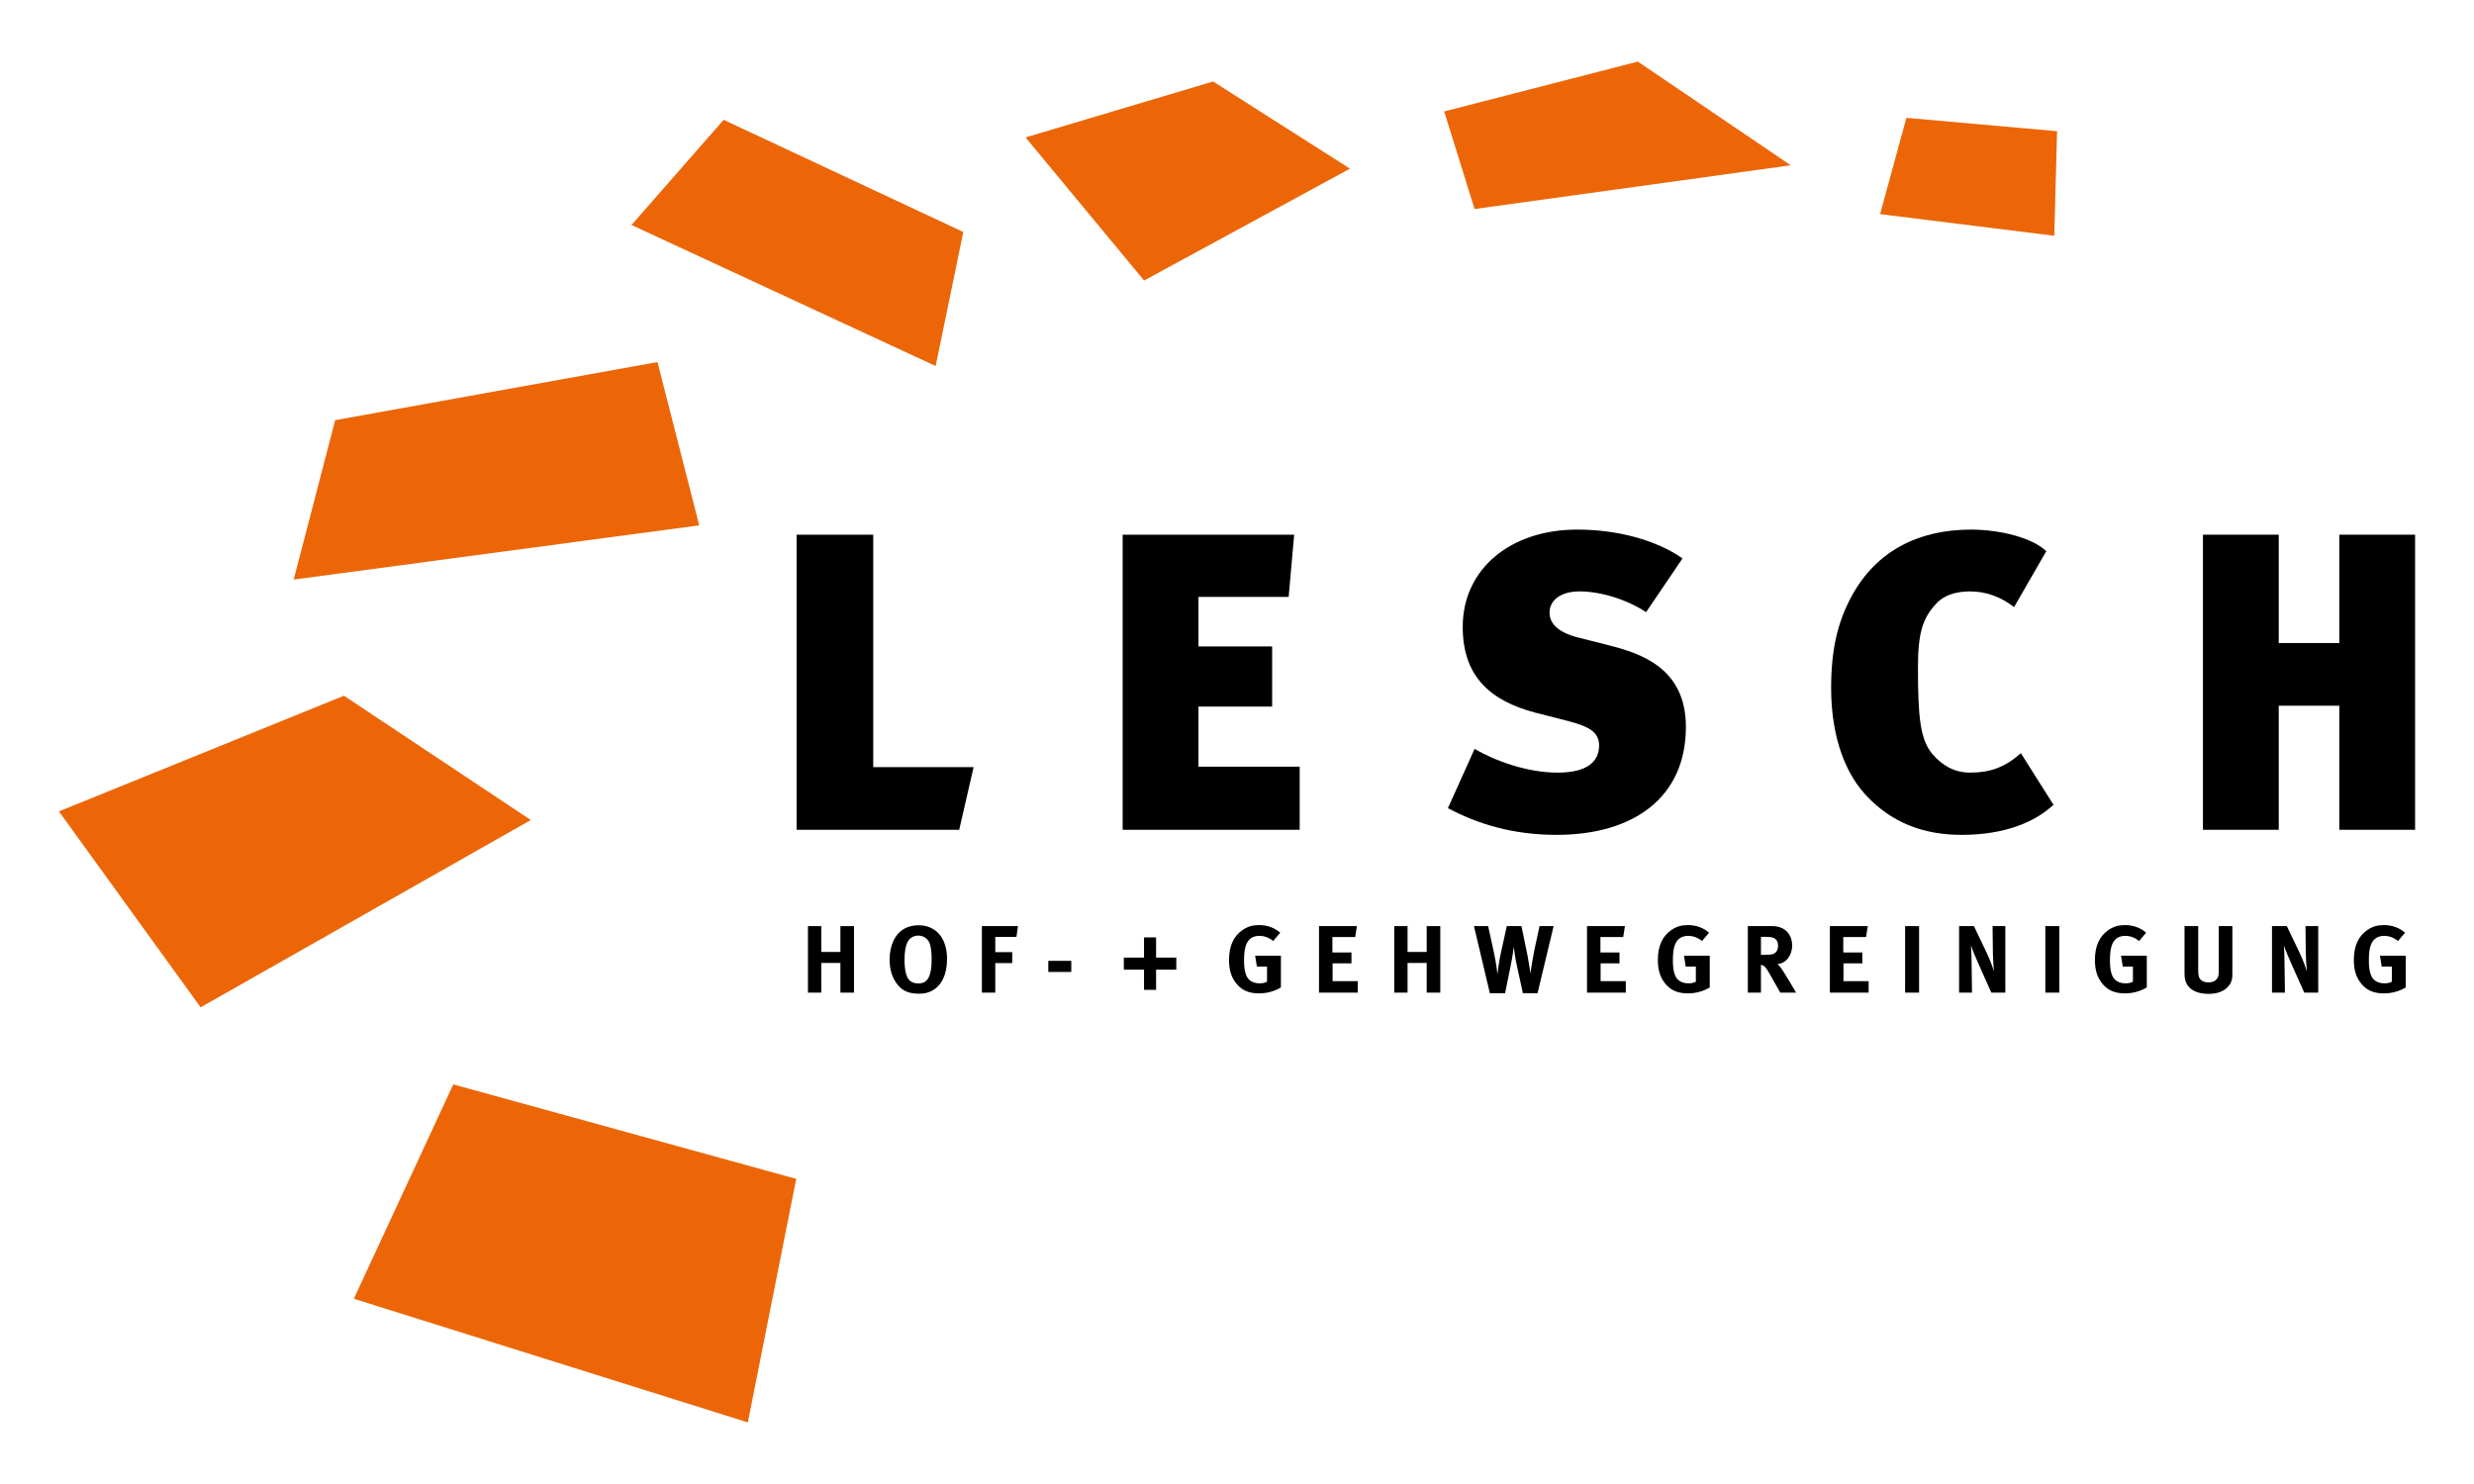
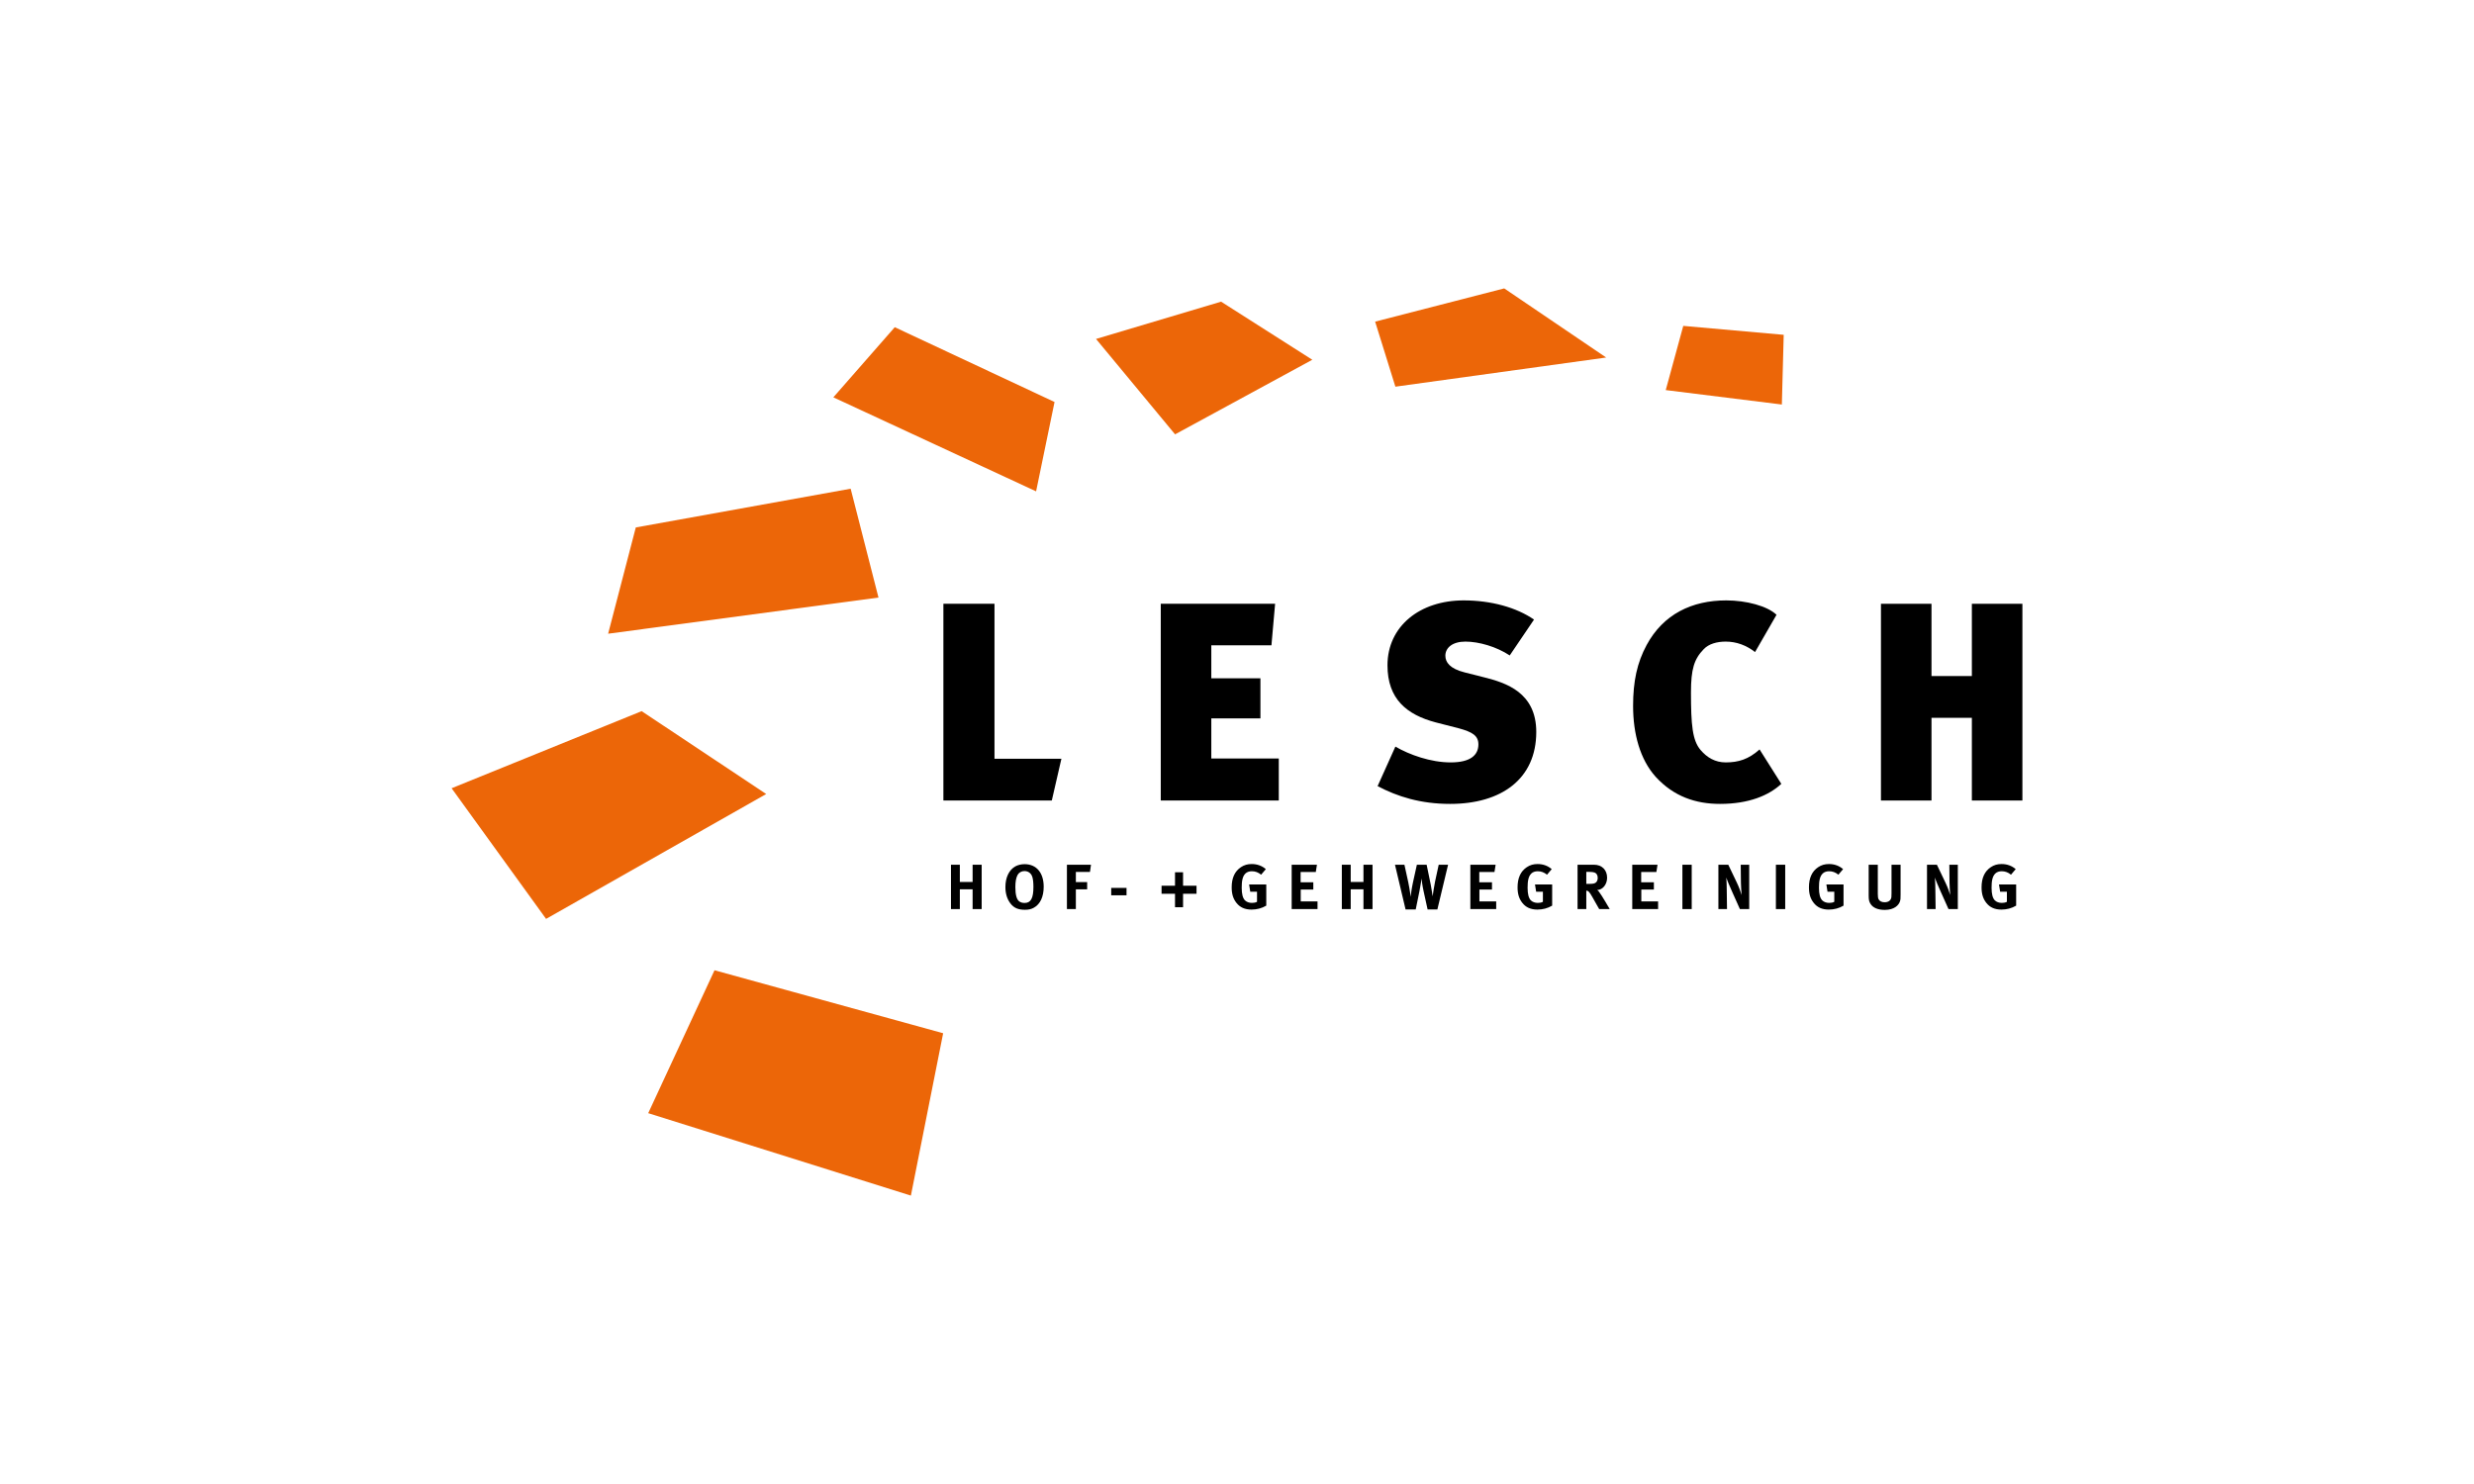
- <svg xmlns="http://www.w3.org/2000/svg" version="1.1" x="0px" y="0px" width="595.275px" height="357.165px" viewBox="0 0 595.275 357.165" enable-background="new 0 0 595.275 357.165" xml:space="preserve">
+ <svg xmlns="http://www.w3.org/2000/svg" enable-background="new 0 0 595.275 357.165" height="357.165px" version="1.1" viewBox="-148.819 -89.291 892.912 535.748" width="595.275px" x="0px" xml:space="preserve" y="0px">
  <g id="Hintergrund">
</g>
-   <g id="Hilfslinien" display="none">
+   <g display="none" id="Hilfslinien">
</g>
  <g id="Vordergrund">
    <g>
-       <polygon fill-rule="evenodd" clip-rule="evenodd" fill="#EC6608" stroke="#EC6608" stroke-width="0" stroke-miterlimit="3.864" points="    109.065,260.988 191.583,283.727 179.937,342.34 85.136,312.58   " />
-       <polygon fill-rule="evenodd" clip-rule="evenodd" fill="#EC6608" stroke="#EC6608" stroke-width="0" stroke-miterlimit="3.864" points="    231.784,55.836 174.116,28.834 151.949,54.15 225.128,88.094   " />
-       <polygon fill-rule="evenodd" clip-rule="evenodd" fill="#EC6608" stroke="#EC6608" stroke-width="0" stroke-miterlimit="3.864" points="    246.758,33.076 291.894,19.613 324.817,40.59 275.285,67.516   " />
-       <polygon fill-rule="evenodd" clip-rule="evenodd" fill="#EC6608" stroke="#EC6608" stroke-width="0" stroke-miterlimit="3.864" points="    347.49,26.824 394.081,14.824 430.875,39.779 354.802,50.307   " />
+       <polygon animation_id="25" clip-rule="evenodd" fill="#EC6608" fill-rule="evenodd" points="    109.065,260.988 191.583,283.727 179.937,342.34 85.136,312.58   " stroke="#EC6608" stroke-miterlimit="3.864" stroke-width="0" />
+       <polygon animation_id="26" clip-rule="evenodd" fill="#EC6608" fill-rule="evenodd" points="    231.784,55.836 174.116,28.834 151.949,54.15 225.128,88.094   " stroke="#EC6608" stroke-miterlimit="3.864" stroke-width="0" />
+       <polygon animation_id="27" clip-rule="evenodd" fill="#EC6608" fill-rule="evenodd" points="    246.758,33.076 291.894,19.613 324.817,40.59 275.285,67.516   " stroke="#EC6608" stroke-miterlimit="3.864" stroke-width="0" />
+       <polygon animation_id="28" clip-rule="evenodd" fill="#EC6608" fill-rule="evenodd" points="    347.49,26.824 394.081,14.824 430.875,39.779 354.802,50.307   " stroke="#EC6608" stroke-miterlimit="3.864" stroke-width="0" />
      <g>
-         <path d="M230.797,199.709h-39.128v-71.023h18.443v55.941h24.15L230.797,199.709z" />
-         <path d="M270.123,199.709v-71.023h41.269l-1.324,14.979h-21.704v11.922h17.729v14.471h-17.729v14.469h24.354v15.184H270.123z" />
-         <path d="M374.57,200.932c-10.7,0-19.055-2.65-26.188-6.42l6.42-14.266c5.095,2.955,12.737,5.705,19.972,5.705     c7.134,0,9.986-2.648,9.986-6.52c0-3.16-2.241-4.484-7.133-5.809l-8.355-2.141c-10.292-2.75-17.323-8.355-17.323-20.582     c0-14.062,11.616-23.438,27.513-23.438c9.884,0,19.055,2.547,25.372,6.93l-8.763,12.941c-4.789-3.16-11.107-4.994-15.998-4.994     c-4.687,0-7.234,2.242-7.234,5.096c0,2.344,1.63,4.686,6.929,6.012l7.235,1.834c7.643,1.936,18.646,5.4,18.646,19.666     C405.648,191.965,393.014,200.932,374.57,200.932z" />
-         <path d="M471.978,200.932c-8.764,0-16.711-2.65-23.232-9.783c-5.604-6.215-8.152-15.488-8.152-25.576     c0-8.865,1.427-15.59,4.891-22.01c6.013-11.107,16.305-16.1,28.736-16.1c7.233,0,14.876,2.037,18.138,5.197l-7.745,13.449     c-3.159-2.445-6.725-3.77-10.597-3.77c-3.159,0-6.114,0.814-7.948,2.752c-3.464,3.566-4.585,7.234-4.585,15.59     c0,11.719,0.51,17.322,3.464,20.787c2.344,2.752,5.299,4.482,9.069,4.482c4.585,0,8.253-1.119,12.228-4.686l7.847,12.432     C489.605,197.875,482.37,200.932,471.978,200.932z" />
-         <path d="M562.863,199.709v-29.857h-14.57v29.857h-18.241v-71.023h18.241v26.086h14.57v-26.086h18.239v71.023H562.863z" />
+         <path animation_id="0" d="M230.797,199.709h-39.128v-71.023h18.443v55.941h24.15L230.797,199.709z" />
+         <path animation_id="1" d="M270.123,199.709v-71.023h41.269l-1.324,14.979h-21.704v11.922h17.729v14.471h-17.729v14.469h24.354v15.184H270.123z" />
+         <path animation_id="2" d="M374.57,200.932c-10.7,0-19.055-2.65-26.188-6.42l6.42-14.266c5.095,2.955,12.737,5.705,19.972,5.705     c7.134,0,9.986-2.648,9.986-6.52c0-3.16-2.241-4.484-7.133-5.809l-8.355-2.141c-10.292-2.75-17.323-8.355-17.323-20.582     c0-14.062,11.616-23.438,27.513-23.438c9.884,0,19.055,2.547,25.372,6.93l-8.763,12.941c-4.789-3.16-11.107-4.994-15.998-4.994     c-4.687,0-7.234,2.242-7.234,5.096c0,2.344,1.63,4.686,6.929,6.012l7.235,1.834c7.643,1.936,18.646,5.4,18.646,19.666     C405.648,191.965,393.014,200.932,374.57,200.932z" />
+         <path animation_id="3" d="M471.978,200.932c-8.764,0-16.711-2.65-23.232-9.783c-5.604-6.215-8.152-15.488-8.152-25.576     c0-8.865,1.427-15.59,4.891-22.01c6.013-11.107,16.305-16.1,28.736-16.1c7.233,0,14.876,2.037,18.138,5.197l-7.745,13.449     c-3.159-2.445-6.725-3.77-10.597-3.77c-3.159,0-6.114,0.814-7.948,2.752c-3.464,3.566-4.585,7.234-4.585,15.59     c0,11.719,0.51,17.322,3.464,20.787c2.344,2.752,5.299,4.482,9.069,4.482c4.585,0,8.253-1.119,12.228-4.686l7.847,12.432     C489.605,197.875,482.37,200.932,471.978,200.932z" />
+         <path animation_id="4" d="M562.863,199.709v-29.857h-14.57v29.857h-18.241v-71.023h18.241v26.086h14.57v-26.086h18.239v71.023H562.863z" />
      </g>
      <g>
-         <path d="M197.605,222.893v6.221h4.607v-6.221h3.271v16.01h-3.271v-7.141h-4.607v7.141h-3.201v-16.01H197.605z" />
-         <path d="M227.87,230.818c0,3.615-1.243,6.334-3.569,7.602c-0.969,0.529-1.867,0.736-3.203,0.736     c-2.418,0-3.985-0.668-5.205-2.258c-1.221-1.566-1.843-3.594-1.843-5.943c0-3.455,1.312-6.219,3.616-7.486     c0.944-0.506,2.119-0.783,3.316-0.783C225.244,222.686,227.87,225.797,227.87,230.818z M218.448,226.578     c-0.552,1.037-0.805,2.443-0.805,4.377c0,2.764,0.461,4.492,1.428,5.184c0.507,0.369,1.151,0.553,1.911,0.553     c2.234,0,3.179-1.705,3.179-5.781c0-1.637-0.139-2.811-0.415-3.709c-0.253-0.807-1.104-2.027-2.81-2.027     C219.854,225.174,218.909,225.727,218.448,226.578z" />
-         <path d="M244.937,222.893l-0.369,2.604h-5.09v3.662h4.077v2.627h-4.077v7.117h-3.225v-16.01H244.937z" />
-         <path d="M257.765,231.256v2.67h-5.529v-2.67H257.765z" />
-         <path d="M275.267,230.471v-4.859h2.903v4.859h4.86v2.904h-4.86v4.859h-2.903v-4.859h-4.86v-2.904H275.267z" />
-         <path d="M306.338,226.486c-1.037-0.852-2.12-1.244-3.34-1.244c-0.945,0-1.751,0.277-2.305,0.807     c-1.081,1.037-1.357,2.764-1.357,5.16c0,2.279,0.391,3.754,1.196,4.561c0.599,0.576,1.475,0.898,2.511,0.898     c0.715,0,1.291-0.115,1.82-0.391v-3.641h-2.441l-0.415-2.625h6.196v7.646c-1.636,0.969-3.432,1.428-5.321,1.428     c-2.395,0-4.168-0.783-5.458-2.441c-1.176-1.496-1.705-3.201-1.705-5.596c0-3.387,1.106-5.783,3.34-7.279     c1.174-0.783,2.372-1.129,3.893-1.129c1.936,0,3.686,0.621,5.09,1.842L306.338,226.486z" />
-         <path d="M326.491,222.893l-0.415,2.627h-5.482v3.709h4.584v2.625h-4.537v4.285h6.059v2.764h-9.33v-16.01H326.491z" />
-         <path d="M338.674,222.893v6.221h4.606v-6.221h3.271v16.01h-3.271v-7.141h-4.606v7.141h-3.202v-16.01H338.674z" />
-         <path d="M358.065,222.893l1.383,6.312c0.644,2.994,0.852,5.275,0.852,5.275c0.069-0.623,0.346-2.902,0.829-5.115l1.429-6.473     h3.524l1.474,7.164c0.3,1.498,0.691,4.238,0.691,4.238c0.046-0.506,0.552-3.754,0.875-5.32l1.312-6.082h3.386l-3.868,16.148     h-3.525l-1.428-6.52c-0.484-2.141-0.714-4.215-0.761-4.652c0,0-0.276,2.258-0.76,4.607l-1.337,6.564h-3.662l-3.823-16.148     H358.065z" />
-         <path d="M390.979,222.893l-0.415,2.627h-5.482v3.709h4.584v2.625h-4.537v4.285h6.059v2.764h-9.33v-16.01H390.979z" />
-         <path d="M409.52,226.486c-1.036-0.852-2.12-1.244-3.34-1.244c-0.944,0-1.75,0.277-2.304,0.807     c-1.082,1.037-1.358,2.764-1.358,5.16c0,2.279,0.392,3.754,1.197,4.561c0.599,0.576,1.474,0.898,2.511,0.898     c0.715,0,1.29-0.115,1.819-0.391v-3.641h-2.44l-0.416-2.625h6.196v7.646c-1.636,0.969-3.431,1.428-5.321,1.428     c-2.395,0-4.168-0.783-5.458-2.441c-1.176-1.496-1.705-3.201-1.705-5.596c0-3.387,1.106-5.783,3.34-7.279     c1.175-0.783,2.373-1.129,3.894-1.129c1.935,0,3.686,0.621,5.09,1.842L409.52,226.486z" />
-         <path d="M426.516,222.893c2.834,0,4.7,1.891,4.7,4.699c0,2.396-1.591,4.377-3.57,4.424c0.322,0.254,0.461,0.391,0.667,0.668     c0.922,1.152,3.847,6.219,3.847,6.219h-3.8c-0.622-1.061-0.876-1.498-1.498-2.625c-1.589-2.881-2.073-3.664-2.648-3.916     c-0.161-0.07-0.3-0.115-0.508-0.139v6.68h-3.154v-16.01H426.516z M423.705,229.803h1.083c1.383,0,1.981-0.137,2.42-0.529     c0.391-0.367,0.62-0.943,0.62-1.611c0-0.99-0.391-1.682-1.151-1.959c-0.368-0.137-1.036-0.23-1.818-0.23h-1.153V229.803z" />
-         <path d="M449.411,222.893l-0.414,2.627h-5.482v3.709h4.584v2.625h-4.538v4.285h6.059v2.764h-9.329v-16.01H449.411z" />
-         <path d="M461.755,222.893v16.01h-3.363v-16.01H461.755z" />
-         <path d="M474.952,222.893l3.062,6.404c0.806,1.705,1.428,3.387,1.751,4.539c-0.115-1.244-0.229-3.295-0.253-4.4l-0.07-6.543     h3.063v16.01h-3.362l-2.741-6.127c-0.898-2.004-1.866-4.262-2.164-5.252c0.114,1.312,0.138,3.201,0.159,4.537l0.094,6.842h-3.11     v-16.01H474.952z" />
-         <path d="M495.496,222.893v16.01h-3.362v-16.01H495.496z" />
-         <path d="M514.682,226.486c-1.036-0.852-2.119-1.244-3.339-1.244c-0.945,0-1.751,0.277-2.305,0.807     c-1.082,1.037-1.358,2.764-1.358,5.16c0,2.279,0.392,3.754,1.197,4.561c0.599,0.576,1.474,0.898,2.511,0.898     c0.715,0,1.291-0.115,1.82-0.391v-3.641h-2.441l-0.416-2.625h6.196v7.646c-1.635,0.969-3.431,1.428-5.32,1.428     c-2.396,0-4.169-0.783-5.458-2.441c-1.177-1.496-1.706-3.201-1.706-5.596c0-3.387,1.106-5.783,3.34-7.279     c1.175-0.783,2.373-1.129,3.894-1.129c1.935,0,3.686,0.621,5.09,1.842L514.682,226.486z" />
-         <path d="M528.915,222.893v10.527c0,0.99,0.093,1.566,0.276,1.912c0.369,0.715,1.13,1.105,2.188,1.105     c1.405,0,2.304-0.691,2.442-1.865c0.046-0.346,0.046-0.576,0.046-1.428v-10.252h3.271v10.781c0,1.52-0.022,1.82-0.253,2.51     c-0.415,1.268-1.98,3.018-5.437,3.018c-2.441,0-4.238-0.736-5.137-2.141c-0.53-0.83-0.69-1.475-0.69-3.018v-11.15H528.915z" />
-         <path d="M550.242,222.893l3.063,6.404c0.806,1.705,1.428,3.387,1.751,4.539c-0.115-1.244-0.23-3.295-0.254-4.4l-0.069-6.543     h3.063v16.01h-3.363l-2.74-6.127c-0.898-2.004-1.866-4.262-2.166-5.252c0.116,1.312,0.14,3.201,0.161,4.537l0.093,6.842h-3.109     v-16.01H550.242z" />
-         <path d="M576.982,226.486c-1.037-0.852-2.12-1.244-3.34-1.244c-0.944,0-1.75,0.277-2.304,0.807     c-1.082,1.037-1.358,2.764-1.358,5.16c0,2.279,0.391,3.754,1.196,4.561c0.6,0.576,1.475,0.898,2.511,0.898     c0.716,0,1.291-0.115,1.82-0.391v-3.641h-2.44l-0.416-2.625h6.196v7.646c-1.636,0.969-3.432,1.428-5.321,1.428     c-2.395,0-4.168-0.783-5.458-2.441c-1.176-1.496-1.705-3.201-1.705-5.596c0-3.387,1.106-5.783,3.34-7.279     c1.175-0.783,2.372-1.129,3.894-1.129c1.935,0,3.686,0.621,5.09,1.842L576.982,226.486z" />
+         <path animation_id="5" d="M197.605,222.893v6.221h4.607v-6.221h3.271v16.01h-3.271v-7.141h-4.607v7.141h-3.201v-16.01H197.605z" />
+         <path animation_id="6" d="M227.87,230.818c0,3.615-1.243,6.334-3.569,7.602c-0.969,0.529-1.867,0.736-3.203,0.736     c-2.418,0-3.985-0.668-5.205-2.258c-1.221-1.566-1.843-3.594-1.843-5.943c0-3.455,1.312-6.219,3.616-7.486     c0.944-0.506,2.119-0.783,3.316-0.783C225.244,222.686,227.87,225.797,227.87,230.818z M218.448,226.578     c-0.552,1.037-0.805,2.443-0.805,4.377c0,2.764,0.461,4.492,1.428,5.184c0.507,0.369,1.151,0.553,1.911,0.553     c2.234,0,3.179-1.705,3.179-5.781c0-1.637-0.139-2.811-0.415-3.709c-0.253-0.807-1.104-2.027-2.81-2.027     C219.854,225.174,218.909,225.727,218.448,226.578z" />
+         <path animation_id="7" d="M244.937,222.893l-0.369,2.604h-5.09v3.662h4.077v2.627h-4.077v7.117h-3.225v-16.01H244.937z" />
+         <path animation_id="8" d="M257.765,231.256v2.67h-5.529v-2.67H257.765z" />
+         <path animation_id="9" d="M275.267,230.471v-4.859h2.903v4.859h4.86v2.904h-4.86v4.859h-2.903v-4.859h-4.86v-2.904H275.267z" />
+         <path animation_id="10" d="M306.338,226.486c-1.037-0.852-2.12-1.244-3.34-1.244c-0.945,0-1.751,0.277-2.305,0.807     c-1.081,1.037-1.357,2.764-1.357,5.16c0,2.279,0.391,3.754,1.196,4.561c0.599,0.576,1.475,0.898,2.511,0.898     c0.715,0,1.291-0.115,1.82-0.391v-3.641h-2.441l-0.415-2.625h6.196v7.646c-1.636,0.969-3.432,1.428-5.321,1.428     c-2.395,0-4.168-0.783-5.458-2.441c-1.176-1.496-1.705-3.201-1.705-5.596c0-3.387,1.106-5.783,3.34-7.279     c1.174-0.783,2.372-1.129,3.893-1.129c1.936,0,3.686,0.621,5.09,1.842L306.338,226.486z" />
+         <path animation_id="11" d="M326.491,222.893l-0.415,2.627h-5.482v3.709h4.584v2.625h-4.537v4.285h6.059v2.764h-9.33v-16.01H326.491z" />
+         <path animation_id="12" d="M338.674,222.893v6.221h4.606v-6.221h3.271v16.01h-3.271v-7.141h-4.606v7.141h-3.202v-16.01H338.674z" />
+         <path animation_id="13" d="M358.065,222.893l1.383,6.312c0.644,2.994,0.852,5.275,0.852,5.275c0.069-0.623,0.346-2.902,0.829-5.115l1.429-6.473     h3.524l1.474,7.164c0.3,1.498,0.691,4.238,0.691,4.238c0.046-0.506,0.552-3.754,0.875-5.32l1.312-6.082h3.386l-3.868,16.148     h-3.525l-1.428-6.52c-0.484-2.141-0.714-4.215-0.761-4.652c0,0-0.276,2.258-0.76,4.607l-1.337,6.564h-3.662l-3.823-16.148     H358.065z" />
+         <path animation_id="14" d="M390.979,222.893l-0.415,2.627h-5.482v3.709h4.584v2.625h-4.537v4.285h6.059v2.764h-9.33v-16.01H390.979z" />
+         <path animation_id="15" d="M409.52,226.486c-1.036-0.852-2.12-1.244-3.34-1.244c-0.944,0-1.75,0.277-2.304,0.807     c-1.082,1.037-1.358,2.764-1.358,5.16c0,2.279,0.392,3.754,1.197,4.561c0.599,0.576,1.474,0.898,2.511,0.898     c0.715,0,1.29-0.115,1.819-0.391v-3.641h-2.44l-0.416-2.625h6.196v7.646c-1.636,0.969-3.431,1.428-5.321,1.428     c-2.395,0-4.168-0.783-5.458-2.441c-1.176-1.496-1.705-3.201-1.705-5.596c0-3.387,1.106-5.783,3.34-7.279     c1.175-0.783,2.373-1.129,3.894-1.129c1.935,0,3.686,0.621,5.09,1.842L409.52,226.486z" />
+         <path animation_id="16" d="M426.516,222.893c2.834,0,4.7,1.891,4.7,4.699c0,2.396-1.591,4.377-3.57,4.424c0.322,0.254,0.461,0.391,0.667,0.668     c0.922,1.152,3.847,6.219,3.847,6.219h-3.8c-0.622-1.061-0.876-1.498-1.498-2.625c-1.589-2.881-2.073-3.664-2.648-3.916     c-0.161-0.07-0.3-0.115-0.508-0.139v6.68h-3.154v-16.01H426.516z M423.705,229.803h1.083c1.383,0,1.981-0.137,2.42-0.529     c0.391-0.367,0.62-0.943,0.62-1.611c0-0.99-0.391-1.682-1.151-1.959c-0.368-0.137-1.036-0.23-1.818-0.23h-1.153V229.803z" />
+         <path animation_id="17" d="M449.411,222.893l-0.414,2.627h-5.482v3.709h4.584v2.625h-4.538v4.285h6.059v2.764h-9.329v-16.01H449.411z" />
+         <path animation_id="18" d="M461.755,222.893v16.01h-3.363v-16.01H461.755z" />
+         <path animation_id="19" d="M474.952,222.893l3.062,6.404c0.806,1.705,1.428,3.387,1.751,4.539c-0.115-1.244-0.229-3.295-0.253-4.4l-0.07-6.543     h3.063v16.01h-3.362l-2.741-6.127c-0.898-2.004-1.866-4.262-2.164-5.252c0.114,1.312,0.138,3.201,0.159,4.537l0.094,6.842h-3.11     v-16.01H474.952z" />
+         <path animation_id="20" d="M495.496,222.893v16.01h-3.362v-16.01H495.496z" />
+         <path animation_id="21" d="M514.682,226.486c-1.036-0.852-2.119-1.244-3.339-1.244c-0.945,0-1.751,0.277-2.305,0.807     c-1.082,1.037-1.358,2.764-1.358,5.16c0,2.279,0.392,3.754,1.197,4.561c0.599,0.576,1.474,0.898,2.511,0.898     c0.715,0,1.291-0.115,1.82-0.391v-3.641h-2.441l-0.416-2.625h6.196v7.646c-1.635,0.969-3.431,1.428-5.32,1.428     c-2.396,0-4.169-0.783-5.458-2.441c-1.177-1.496-1.706-3.201-1.706-5.596c0-3.387,1.106-5.783,3.34-7.279     c1.175-0.783,2.373-1.129,3.894-1.129c1.935,0,3.686,0.621,5.09,1.842L514.682,226.486z" />
+         <path animation_id="22" d="M528.915,222.893v10.527c0,0.99,0.093,1.566,0.276,1.912c0.369,0.715,1.13,1.105,2.188,1.105     c1.405,0,2.304-0.691,2.442-1.865c0.046-0.346,0.046-0.576,0.046-1.428v-10.252h3.271v10.781c0,1.52-0.022,1.82-0.253,2.51     c-0.415,1.268-1.98,3.018-5.437,3.018c-2.441,0-4.238-0.736-5.137-2.141c-0.53-0.83-0.69-1.475-0.69-3.018v-11.15H528.915z" />
+         <path animation_id="23" d="M550.242,222.893l3.063,6.404c0.806,1.705,1.428,3.387,1.751,4.539c-0.115-1.244-0.23-3.295-0.254-4.4l-0.069-6.543     h3.063v16.01h-3.363l-2.74-6.127c-0.898-2.004-1.866-4.262-2.166-5.252c0.116,1.312,0.14,3.201,0.161,4.537l0.093,6.842h-3.109     v-16.01H550.242z" />
+         <path animation_id="24" d="M576.982,226.486c-1.037-0.852-2.12-1.244-3.34-1.244c-0.944,0-1.75,0.277-2.304,0.807     c-1.082,1.037-1.358,2.764-1.358,5.16c0,2.279,0.391,3.754,1.196,4.561c0.6,0.576,1.475,0.898,2.511,0.898     c0.716,0,1.291-0.115,1.82-0.391v-3.641h-2.44l-0.416-2.625h6.196v7.646c-1.636,0.969-3.432,1.428-5.321,1.428     c-2.395,0-4.168-0.783-5.458-2.441c-1.176-1.496-1.705-3.201-1.705-5.596c0-3.387,1.106-5.783,3.34-7.279     c1.175-0.783,2.372-1.129,3.894-1.129c1.935,0,3.686,0.621,5.09,1.842L576.982,226.486z" />
      </g>
-       <polygon fill-rule="evenodd" clip-rule="evenodd" fill="#EC6608" stroke="#EC6608" stroke-width="0" stroke-miterlimit="3.864" points="    80.652,101.125 158.198,87.139 168.242,126.436 70.666,139.49   " />
-       <polygon fill-rule="evenodd" clip-rule="evenodd" fill="#EC6608" stroke="#EC6608" stroke-width="0" stroke-miterlimit="3.864" points="    14.173,195.281 82.762,167.447 127.716,197.361 48.272,242.441   " />
-       <polygon fill-rule="evenodd" clip-rule="evenodd" fill="#EC6608" stroke="#EC6608" stroke-width="0" stroke-miterlimit="3.864" points="    458.704,28.359 494.955,31.582 494.285,56.746 452.377,51.537   " />
+       <polygon animation_id="29" clip-rule="evenodd" fill="#EC6608" fill-rule="evenodd" points="    80.652,101.125 158.198,87.139 168.242,126.436 70.666,139.49   " stroke="#EC6608" stroke-miterlimit="3.864" stroke-width="0" />
+       <polygon animation_id="30" clip-rule="evenodd" fill="#EC6608" fill-rule="evenodd" points="    14.173,195.281 82.762,167.447 127.716,197.361 48.272,242.441   " stroke="#EC6608" stroke-miterlimit="3.864" stroke-width="0" />
+       <polygon animation_id="31" clip-rule="evenodd" fill="#EC6608" fill-rule="evenodd" points="    458.704,28.359 494.955,31.582 494.285,56.746 452.377,51.537   " stroke="#EC6608" stroke-miterlimit="3.864" stroke-width="0" />
    </g>
  </g>
</svg>
